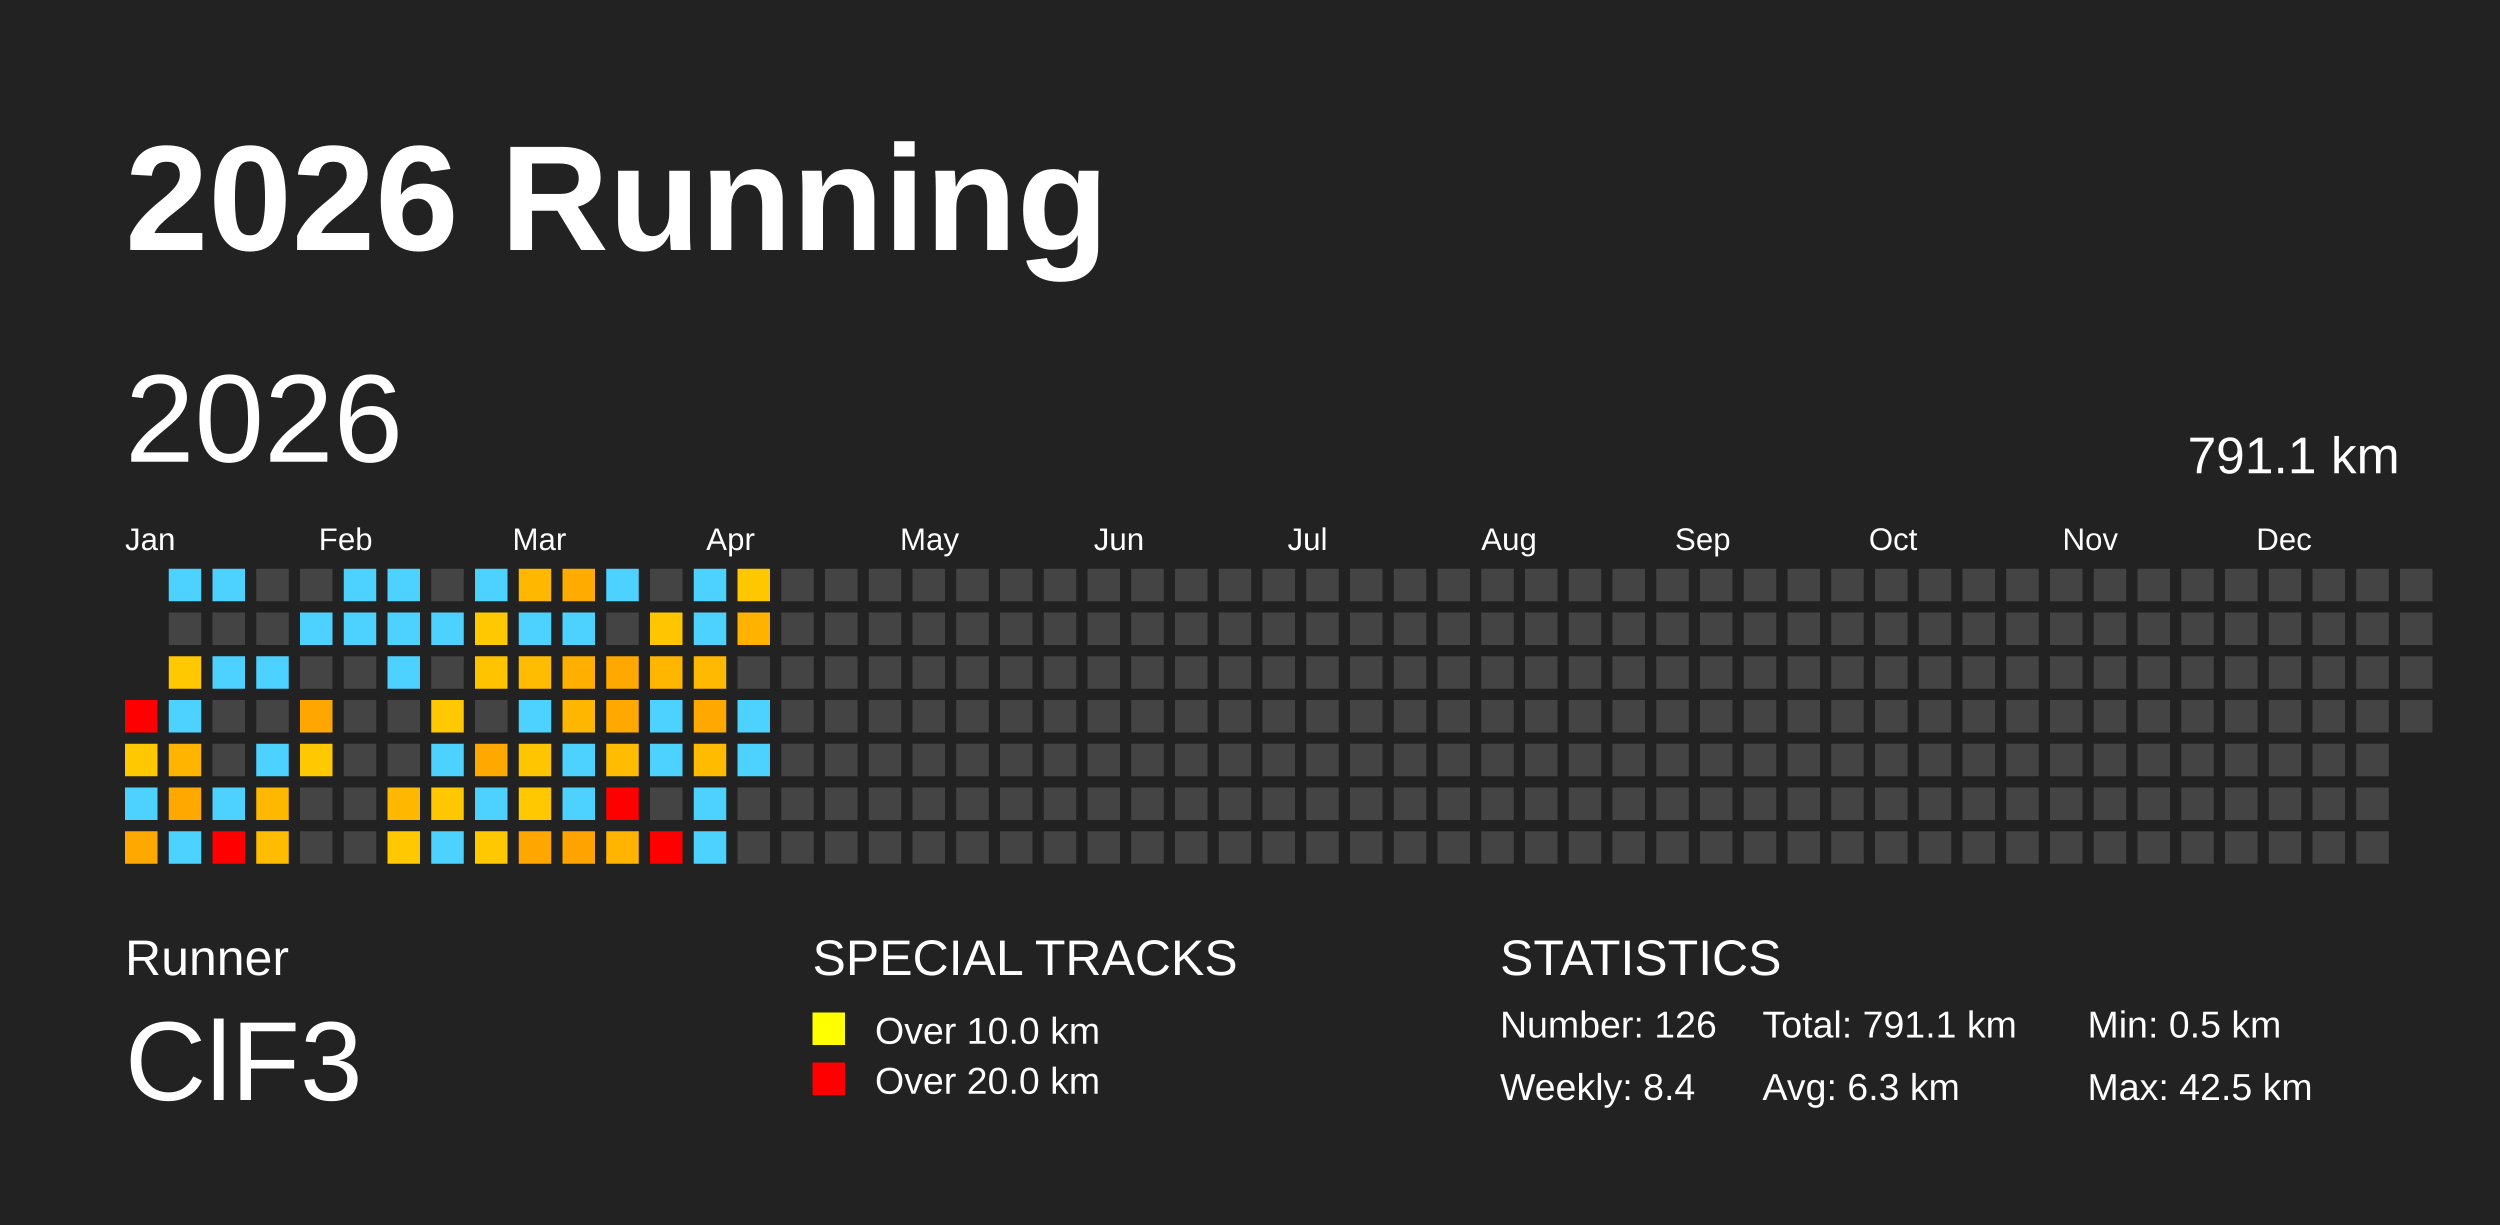
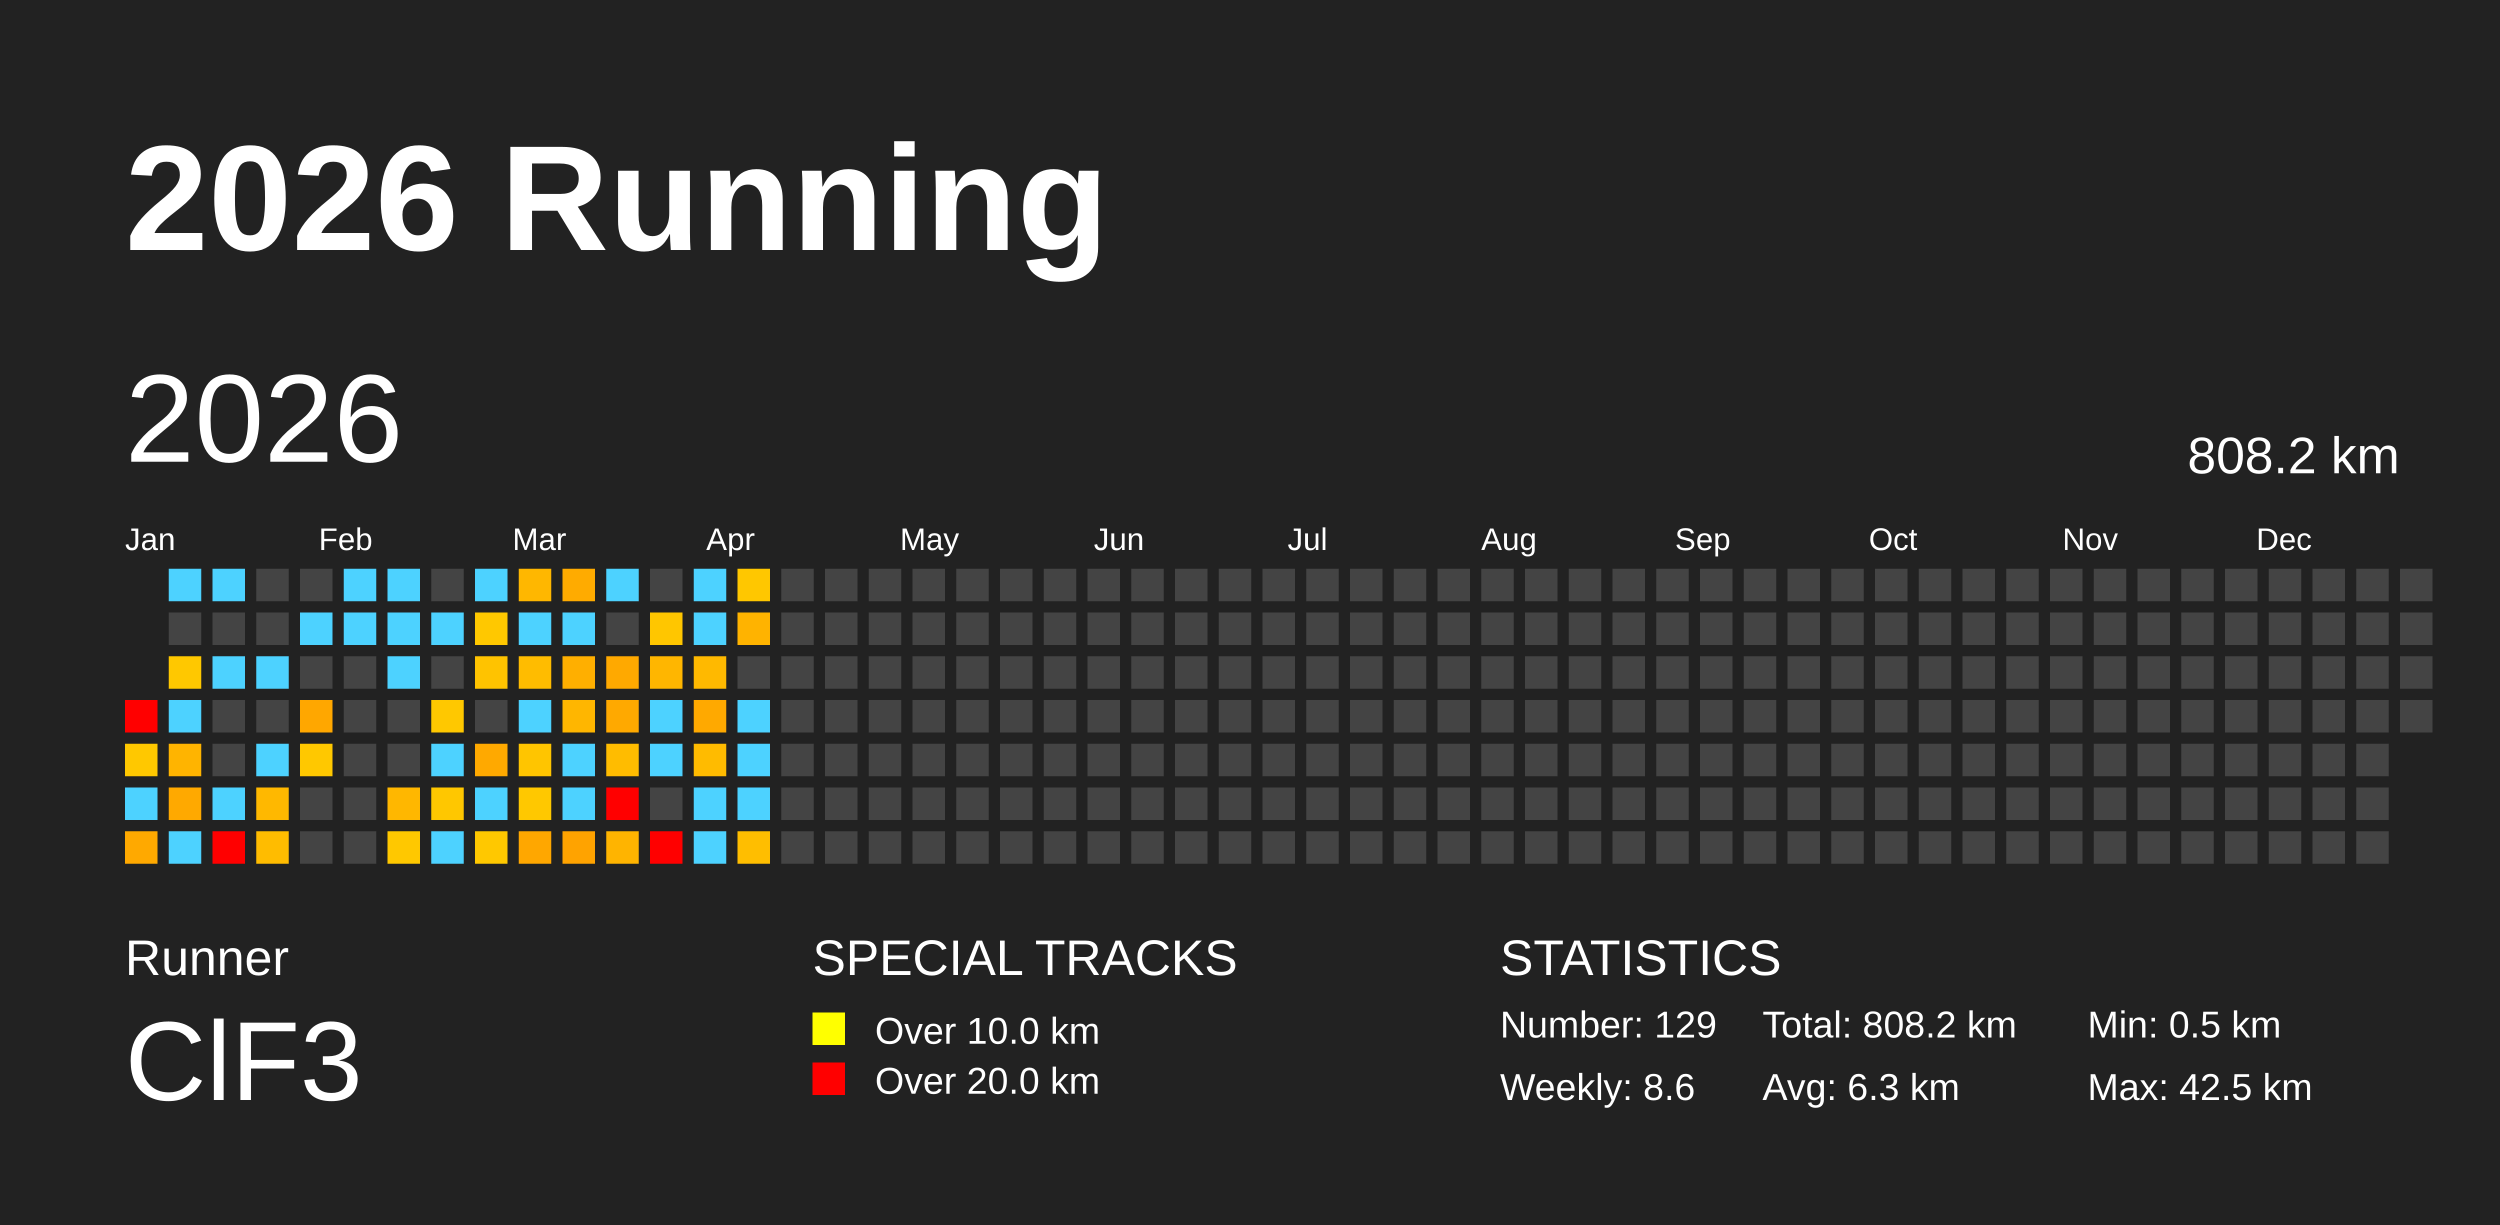
<svg xmlns="http://www.w3.org/2000/svg" baseProfile="full" height="98mm" version="1.1" viewBox="0,0,200,98" width="200mm">
  <defs />
  <rect fill="#222222" height="98" width="200" x="0" y="0" />
  <text fill="#FFFFFF" style="font-size:12px; font-family:Arial; font-weight:bold;" x="10" y="20">2026 Running</text>
  <text fill="#FFFFFF" style="font-size:4px; font-family:Arial" x="10" y="78">Runner</text>
  <text fill="#FFFFFF" style="font-size:9px; font-family:Arial" x="10" y="88">ClF3</text>
  <text fill="#FFFFFF" style="font-size:4px; font-family:Arial" x="65" y="78">SPECIAL TRACKS</text>
  <rect fill="yellow" height="2.6" width="2.6" x="65" y="81" />
  <text fill="#FFFFFF" style="font-size:3px; font-family:Arial" x="70" y="83.5">Over 10.0 km</text>
  <rect fill="red" height="2.6" width="2.6" x="65" y="85" />
  <text fill="#FFFFFF" style="font-size:3px; font-family:Arial" x="70" y="87.5">Over 20.0 km</text>
  <text fill="#FFFFFF" style="font-size:4px; font-family:Arial" x="120" y="78">STATISTICS</text>
-   <text fill="#FFFFFF" style="font-size:3px; font-family:Arial" x="120" y="83">Number: 126</text>
-   <text fill="#FFFFFF" style="font-size:3px; font-family:Arial" x="120" y="88">Weekly: 8.4</text>
-   <text fill="#FFFFFF" style="font-size:3px; font-family:Arial" x="141" y="83">Total: 791.1 km</text>
+   <text fill="#FFFFFF" style="font-size:3px; font-family:Arial" x="120" y="83">Number: 129</text>
+   <text fill="#FFFFFF" style="font-size:3px; font-family:Arial" x="120" y="88">Weekly: 8.6</text>
+   <text fill="#FFFFFF" style="font-size:3px; font-family:Arial" x="141" y="83">Total: 808.2 km</text>
  <text fill="#FFFFFF" style="font-size:3px; font-family:Arial" x="141" y="88">Avg: 6.3 km</text>
  <text fill="#FFFFFF" style="font-size:3px; font-family:Arial" x="167" y="83">Min: 0.5 km</text>
  <text fill="#FFFFFF" style="font-size:3px; font-family:Arial" x="167" y="88">Max: 42.5 km</text>
  <text dominant-baseline="hanging" fill="#FFFFFF" style="font-size:10.0px; font-family:Arial;" x="10" y="30">2026</text>
-   <text dominant-baseline="hanging" fill="#FFFFFF" style="font-size:4.125px; font-family:Arial;" x="175" y="35">791.1 km</text>
+   <text dominant-baseline="hanging" fill="#FFFFFF" style="font-size:4.125px; font-family:Arial;" x="175" y="35">808.2 km</text>
  <text fill="#FFFFFF" style="font-size:2.5px; font-family:Arial" x="10.0" y="44">Jan</text>
  <text fill="#FFFFFF" style="font-size:2.5px; font-family:Arial" x="25.5" y="44">Feb</text>
  <text fill="#FFFFFF" style="font-size:2.5px; font-family:Arial" x="41.0" y="44">Mar</text>
  <text fill="#FFFFFF" style="font-size:2.5px; font-family:Arial" x="56.5" y="44">Apr</text>
  <text fill="#FFFFFF" style="font-size:2.5px; font-family:Arial" x="72.0" y="44">May</text>
  <text fill="#FFFFFF" style="font-size:2.5px; font-family:Arial" x="87.5" y="44">Jun</text>
  <text fill="#FFFFFF" style="font-size:2.5px; font-family:Arial" x="103.0" y="44">Jul</text>
  <text fill="#FFFFFF" style="font-size:2.5px; font-family:Arial" x="118.5" y="44">Aug</text>
  <text fill="#FFFFFF" style="font-size:2.5px; font-family:Arial" x="134.0" y="44">Sep</text>
  <text fill="#FFFFFF" style="font-size:2.5px; font-family:Arial" x="149.5" y="44">Oct</text>
  <text fill="#FFFFFF" style="font-size:2.5px; font-family:Arial" x="165.0" y="44">Nov</text>
  <text fill="#FFFFFF" style="font-size:2.5px; font-family:Arial" x="180.5" y="44">Dec</text>
  <rect fill="red" height="2.6" width="2.6" x="10.0" y="56.0" />
  <rect fill="#ffc800" height="2.6" width="2.6" x="10.0" y="59.5" />
  <rect fill="#4dd2ff" height="2.6" width="2.6" x="10.0" y="63.0" />
  <rect fill="#ffa900" height="2.6" width="2.6" x="10.0" y="66.5" />
  <rect fill="#4dd2ff" height="2.6" width="2.6" x="13.5" y="45.5" />
  <rect fill="#444444" height="2.6" width="2.6" x="13.5" y="49.0" />
  <rect fill="#ffc800" height="2.6" width="2.6" x="13.5" y="52.5" />
  <rect fill="#4dd2ff" height="2.6" width="2.6" x="13.5" y="56.0" />
  <rect fill="#ffb400" height="2.6" width="2.6" x="13.5" y="59.5" />
  <rect fill="#ffa900" height="2.6" width="2.6" x="13.5" y="63.0" />
  <rect fill="#4dd2ff" height="2.6" width="2.6" x="13.5" y="66.5" />
  <rect fill="#4dd2ff" height="2.6" width="2.6" x="17.0" y="45.5" />
  <rect fill="#444444" height="2.6" width="2.6" x="17.0" y="49.0" />
  <rect fill="#4dd2ff" height="2.6" width="2.6" x="17.0" y="52.5" />
  <rect fill="#444444" height="2.6" width="2.6" x="17.0" y="56.0" />
  <rect fill="#444444" height="2.6" width="2.6" x="17.0" y="59.5" />
  <rect fill="#4dd2ff" height="2.6" width="2.6" x="17.0" y="63.0" />
  <rect fill="red" height="2.6" width="2.6" x="17.0" y="66.5" />
  <rect fill="#444444" height="2.6" width="2.6" x="20.5" y="45.5" />
  <rect fill="#444444" height="2.6" width="2.6" x="20.5" y="49.0" />
  <rect fill="#4dd2ff" height="2.6" width="2.6" x="20.5" y="52.5" />
  <rect fill="#444444" height="2.6" width="2.6" x="20.5" y="56.0" />
  <rect fill="#4dd2ff" height="2.6" width="2.6" x="20.5" y="59.5" />
  <rect fill="#ffb800" height="2.6" width="2.6" x="20.5" y="63.0" />
  <rect fill="#ffbc00" height="2.6" width="2.6" x="20.5" y="66.5" />
  <rect fill="#444444" height="2.6" width="2.6" x="24.0" y="45.5" />
  <rect fill="#4dd2ff" height="2.6" width="2.6" x="24.0" y="49.0" />
  <rect fill="#444444" height="2.6" width="2.6" x="24.0" y="52.5" />
  <rect fill="#ffa700" height="2.6" width="2.6" x="24.0" y="56.0" />
  <rect fill="#ffc800" height="2.6" width="2.6" x="24.0" y="59.5" />
  <rect fill="#444444" height="2.6" width="2.6" x="24.0" y="63.0" />
  <rect fill="#444444" height="2.6" width="2.6" x="24.0" y="66.5" />
  <rect fill="#4dd2ff" height="2.6" width="2.6" x="27.5" y="45.5" />
  <rect fill="#4dd2ff" height="2.6" width="2.6" x="27.5" y="49.0" />
  <rect fill="#444444" height="2.6" width="2.6" x="27.5" y="52.5" />
  <rect fill="#444444" height="2.6" width="2.6" x="27.5" y="56.0" />
  <rect fill="#444444" height="2.6" width="2.6" x="27.5" y="59.5" />
  <rect fill="#444444" height="2.6" width="2.6" x="27.5" y="63.0" />
  <rect fill="#444444" height="2.6" width="2.6" x="27.5" y="66.5" />
  <rect fill="#4dd2ff" height="2.6" width="2.6" x="31.0" y="45.5" />
  <rect fill="#4dd2ff" height="2.6" width="2.6" x="31.0" y="49.0" />
  <rect fill="#4dd2ff" height="2.6" width="2.6" x="31.0" y="52.5" />
  <rect fill="#444444" height="2.6" width="2.6" x="31.0" y="56.0" />
  <rect fill="#444444" height="2.6" width="2.6" x="31.0" y="59.5" />
  <rect fill="#ffb700" height="2.6" width="2.6" x="31.0" y="63.0" />
  <rect fill="#ffc800" height="2.6" width="2.6" x="31.0" y="66.5" />
  <rect fill="#444444" height="2.6" width="2.6" x="34.5" y="45.5" />
  <rect fill="#4dd2ff" height="2.6" width="2.6" x="34.5" y="49.0" />
  <rect fill="#444444" height="2.6" width="2.6" x="34.5" y="52.5" />
  <rect fill="#ffc800" height="2.6" width="2.6" x="34.5" y="56.0" />
  <rect fill="#4dd2ff" height="2.6" width="2.6" x="34.5" y="59.5" />
  <rect fill="#ffc700" height="2.6" width="2.6" x="34.5" y="63.0" />
  <rect fill="#4dd2ff" height="2.6" width="2.6" x="34.5" y="66.5" />
  <rect fill="#4dd2ff" height="2.6" width="2.6" x="38.0" y="45.5" />
  <rect fill="#ffc800" height="2.6" width="2.6" x="38.0" y="49.0" />
  <rect fill="#ffc300" height="2.6" width="2.6" x="38.0" y="52.5" />
  <rect fill="#444444" height="2.6" width="2.6" x="38.0" y="56.0" />
  <rect fill="#ffa900" height="2.6" width="2.6" x="38.0" y="59.5" />
  <rect fill="#4dd2ff" height="2.6" width="2.6" x="38.0" y="63.0" />
  <rect fill="#ffc800" height="2.6" width="2.6" x="38.0" y="66.5" />
  <rect fill="#ffb700" height="2.6" width="2.6" x="41.5" y="45.5" />
  <rect fill="#4dd2ff" height="2.6" width="2.6" x="41.5" y="49.0" />
  <rect fill="#ffbc00" height="2.6" width="2.6" x="41.5" y="52.5" />
  <rect fill="#4dd2ff" height="2.6" width="2.6" x="41.5" y="56.0" />
  <rect fill="#ffc500" height="2.6" width="2.6" x="41.5" y="59.5" />
  <rect fill="#ffc800" height="2.6" width="2.6" x="41.5" y="63.0" />
  <rect fill="#ffa700" height="2.6" width="2.6" x="41.5" y="66.5" />
  <rect fill="#ffab00" height="2.6" width="2.6" x="45.0" y="45.5" />
  <rect fill="#4dd2ff" height="2.6" width="2.6" x="45.0" y="49.0" />
  <rect fill="#ffaf00" height="2.6" width="2.6" x="45.0" y="52.5" />
  <rect fill="#ffb600" height="2.6" width="2.6" x="45.0" y="56.0" />
  <rect fill="#4dd2ff" height="2.6" width="2.6" x="45.0" y="59.5" />
  <rect fill="#4dd2ff" height="2.6" width="2.6" x="45.0" y="63.0" />
  <rect fill="#ffa300" height="2.6" width="2.6" x="45.0" y="66.5" />
  <rect fill="#4dd2ff" height="2.6" width="2.6" x="48.5" y="45.5" />
  <rect fill="#444444" height="2.6" width="2.6" x="48.5" y="49.0" />
  <rect fill="#ffa900" height="2.6" width="2.6" x="48.5" y="52.5" />
  <rect fill="#ffa900" height="2.6" width="2.6" x="48.5" y="56.0" />
  <rect fill="#ffbc00" height="2.6" width="2.6" x="48.5" y="59.5" />
  <rect fill="red" height="2.6" width="2.6" x="48.5" y="63.0" />
  <rect fill="#ffb400" height="2.6" width="2.6" x="48.5" y="66.5" />
  <rect fill="#444444" height="2.6" width="2.6" x="52.0" y="45.5" />
  <rect fill="#ffc600" height="2.6" width="2.6" x="52.0" y="49.0" />
  <rect fill="#ffb600" height="2.6" width="2.6" x="52.0" y="52.5" />
  <rect fill="#4dd2ff" height="2.6" width="2.6" x="52.0" y="56.0" />
  <rect fill="#4dd2ff" height="2.6" width="2.6" x="52.0" y="59.5" />
  <rect fill="#444444" height="2.6" width="2.6" x="52.0" y="63.0" />
  <rect fill="red" height="2.6" width="2.6" x="52.0" y="66.5" />
  <rect fill="#4dd2ff" height="2.6" width="2.6" x="55.5" y="45.5" />
  <rect fill="#4dd2ff" height="2.6" width="2.6" x="55.5" y="49.0" />
  <rect fill="#ffb900" height="2.6" width="2.6" x="55.5" y="52.5" />
  <rect fill="#ffa900" height="2.6" width="2.6" x="55.5" y="56.0" />
  <rect fill="#ffbb00" height="2.6" width="2.6" x="55.5" y="59.5" />
  <rect fill="#4dd2ff" height="2.6" width="2.6" x="55.5" y="63.0" />
  <rect fill="#4dd2ff" height="2.6" width="2.6" x="55.5" y="66.5" />
  <rect fill="#ffc700" height="2.6" width="2.6" x="59.0" y="45.5" />
  <rect fill="#ffb300" height="2.6" width="2.6" x="59.0" y="49.0" />
  <rect fill="#444444" height="2.6" width="2.6" x="59.0" y="52.5" />
  <rect fill="#4dd2ff" height="2.6" width="2.6" x="59.0" y="56.0" />
  <rect fill="#4dd2ff" height="2.6" width="2.6" x="59.0" y="59.5" />
-   <rect fill="#444444" height="2.6" width="2.6" x="59.0" y="63.0" />
-   <rect fill="#444444" height="2.6" width="2.6" x="59.0" y="66.5" />
+   <rect fill="#4dd2ff" height="2.6" width="2.6" x="59.0" y="63.0" />
+   <rect fill="#ffbe00" height="2.6" width="2.6" x="59.0" y="66.5" />
  <rect fill="#444444" height="2.6" width="2.6" x="62.5" y="45.5" />
  <rect fill="#444444" height="2.6" width="2.6" x="62.5" y="49.0" />
  <rect fill="#444444" height="2.6" width="2.6" x="62.5" y="52.5" />
  <rect fill="#444444" height="2.6" width="2.6" x="62.5" y="56.0" />
  <rect fill="#444444" height="2.6" width="2.6" x="62.5" y="59.5" />
  <rect fill="#444444" height="2.6" width="2.6" x="62.5" y="63.0" />
  <rect fill="#444444" height="2.6" width="2.6" x="62.5" y="66.5" />
  <rect fill="#444444" height="2.6" width="2.6" x="66.0" y="45.5" />
  <rect fill="#444444" height="2.6" width="2.6" x="66.0" y="49.0" />
  <rect fill="#444444" height="2.6" width="2.6" x="66.0" y="52.5" />
  <rect fill="#444444" height="2.6" width="2.6" x="66.0" y="56.0" />
  <rect fill="#444444" height="2.6" width="2.6" x="66.0" y="59.5" />
  <rect fill="#444444" height="2.6" width="2.6" x="66.0" y="63.0" />
  <rect fill="#444444" height="2.6" width="2.6" x="66.0" y="66.5" />
  <rect fill="#444444" height="2.6" width="2.6" x="69.5" y="45.5" />
  <rect fill="#444444" height="2.6" width="2.6" x="69.5" y="49.0" />
  <rect fill="#444444" height="2.6" width="2.6" x="69.5" y="52.5" />
  <rect fill="#444444" height="2.6" width="2.6" x="69.5" y="56.0" />
  <rect fill="#444444" height="2.6" width="2.6" x="69.5" y="59.5" />
  <rect fill="#444444" height="2.6" width="2.6" x="69.5" y="63.0" />
  <rect fill="#444444" height="2.6" width="2.6" x="69.5" y="66.5" />
  <rect fill="#444444" height="2.6" width="2.6" x="73.0" y="45.5" />
  <rect fill="#444444" height="2.6" width="2.6" x="73.0" y="49.0" />
  <rect fill="#444444" height="2.6" width="2.6" x="73.0" y="52.5" />
  <rect fill="#444444" height="2.6" width="2.6" x="73.0" y="56.0" />
  <rect fill="#444444" height="2.6" width="2.6" x="73.0" y="59.5" />
  <rect fill="#444444" height="2.6" width="2.6" x="73.0" y="63.0" />
  <rect fill="#444444" height="2.6" width="2.6" x="73.0" y="66.5" />
  <rect fill="#444444" height="2.6" width="2.6" x="76.5" y="45.5" />
  <rect fill="#444444" height="2.6" width="2.6" x="76.5" y="49.0" />
  <rect fill="#444444" height="2.6" width="2.6" x="76.5" y="52.5" />
  <rect fill="#444444" height="2.6" width="2.6" x="76.5" y="56.0" />
  <rect fill="#444444" height="2.6" width="2.6" x="76.5" y="59.5" />
  <rect fill="#444444" height="2.6" width="2.6" x="76.5" y="63.0" />
  <rect fill="#444444" height="2.6" width="2.6" x="76.5" y="66.5" />
  <rect fill="#444444" height="2.6" width="2.6" x="80.0" y="45.5" />
  <rect fill="#444444" height="2.6" width="2.6" x="80.0" y="49.0" />
  <rect fill="#444444" height="2.6" width="2.6" x="80.0" y="52.5" />
  <rect fill="#444444" height="2.6" width="2.6" x="80.0" y="56.0" />
  <rect fill="#444444" height="2.6" width="2.6" x="80.0" y="59.5" />
  <rect fill="#444444" height="2.6" width="2.6" x="80.0" y="63.0" />
  <rect fill="#444444" height="2.6" width="2.6" x="80.0" y="66.5" />
  <rect fill="#444444" height="2.6" width="2.6" x="83.5" y="45.5" />
  <rect fill="#444444" height="2.6" width="2.6" x="83.5" y="49.0" />
  <rect fill="#444444" height="2.6" width="2.6" x="83.5" y="52.5" />
  <rect fill="#444444" height="2.6" width="2.6" x="83.5" y="56.0" />
  <rect fill="#444444" height="2.6" width="2.6" x="83.5" y="59.5" />
  <rect fill="#444444" height="2.6" width="2.6" x="83.5" y="63.0" />
  <rect fill="#444444" height="2.6" width="2.6" x="83.5" y="66.5" />
  <rect fill="#444444" height="2.6" width="2.6" x="87.0" y="45.5" />
  <rect fill="#444444" height="2.6" width="2.6" x="87.0" y="49.0" />
  <rect fill="#444444" height="2.6" width="2.6" x="87.0" y="52.5" />
  <rect fill="#444444" height="2.6" width="2.6" x="87.0" y="56.0" />
  <rect fill="#444444" height="2.6" width="2.6" x="87.0" y="59.5" />
  <rect fill="#444444" height="2.6" width="2.6" x="87.0" y="63.0" />
  <rect fill="#444444" height="2.6" width="2.6" x="87.0" y="66.5" />
  <rect fill="#444444" height="2.6" width="2.6" x="90.5" y="45.5" />
  <rect fill="#444444" height="2.6" width="2.6" x="90.5" y="49.0" />
  <rect fill="#444444" height="2.6" width="2.6" x="90.5" y="52.5" />
  <rect fill="#444444" height="2.6" width="2.6" x="90.5" y="56.0" />
  <rect fill="#444444" height="2.6" width="2.6" x="90.5" y="59.5" />
  <rect fill="#444444" height="2.6" width="2.6" x="90.5" y="63.0" />
  <rect fill="#444444" height="2.6" width="2.6" x="90.5" y="66.5" />
  <rect fill="#444444" height="2.6" width="2.6" x="94.0" y="45.5" />
  <rect fill="#444444" height="2.6" width="2.6" x="94.0" y="49.0" />
  <rect fill="#444444" height="2.6" width="2.6" x="94.0" y="52.5" />
  <rect fill="#444444" height="2.6" width="2.6" x="94.0" y="56.0" />
  <rect fill="#444444" height="2.6" width="2.6" x="94.0" y="59.5" />
  <rect fill="#444444" height="2.6" width="2.6" x="94.0" y="63.0" />
  <rect fill="#444444" height="2.6" width="2.6" x="94.0" y="66.5" />
  <rect fill="#444444" height="2.6" width="2.6" x="97.5" y="45.5" />
  <rect fill="#444444" height="2.6" width="2.6" x="97.5" y="49.0" />
  <rect fill="#444444" height="2.6" width="2.6" x="97.5" y="52.5" />
  <rect fill="#444444" height="2.6" width="2.6" x="97.5" y="56.0" />
  <rect fill="#444444" height="2.6" width="2.6" x="97.5" y="59.5" />
  <rect fill="#444444" height="2.6" width="2.6" x="97.5" y="63.0" />
  <rect fill="#444444" height="2.6" width="2.6" x="97.5" y="66.5" />
  <rect fill="#444444" height="2.6" width="2.6" x="101.0" y="45.5" />
  <rect fill="#444444" height="2.6" width="2.6" x="101.0" y="49.0" />
  <rect fill="#444444" height="2.6" width="2.6" x="101.0" y="52.5" />
  <rect fill="#444444" height="2.6" width="2.6" x="101.0" y="56.0" />
  <rect fill="#444444" height="2.6" width="2.6" x="101.0" y="59.5" />
  <rect fill="#444444" height="2.6" width="2.6" x="101.0" y="63.0" />
  <rect fill="#444444" height="2.6" width="2.6" x="101.0" y="66.5" />
  <rect fill="#444444" height="2.6" width="2.6" x="104.5" y="45.5" />
  <rect fill="#444444" height="2.6" width="2.6" x="104.5" y="49.0" />
  <rect fill="#444444" height="2.6" width="2.6" x="104.5" y="52.5" />
  <rect fill="#444444" height="2.6" width="2.6" x="104.5" y="56.0" />
  <rect fill="#444444" height="2.6" width="2.6" x="104.5" y="59.5" />
  <rect fill="#444444" height="2.6" width="2.6" x="104.5" y="63.0" />
  <rect fill="#444444" height="2.6" width="2.6" x="104.5" y="66.5" />
  <rect fill="#444444" height="2.6" width="2.6" x="108.0" y="45.5" />
  <rect fill="#444444" height="2.6" width="2.6" x="108.0" y="49.0" />
  <rect fill="#444444" height="2.6" width="2.6" x="108.0" y="52.5" />
  <rect fill="#444444" height="2.6" width="2.6" x="108.0" y="56.0" />
  <rect fill="#444444" height="2.6" width="2.6" x="108.0" y="59.5" />
  <rect fill="#444444" height="2.6" width="2.6" x="108.0" y="63.0" />
  <rect fill="#444444" height="2.6" width="2.6" x="108.0" y="66.5" />
  <rect fill="#444444" height="2.6" width="2.6" x="111.5" y="45.5" />
  <rect fill="#444444" height="2.6" width="2.6" x="111.5" y="49.0" />
  <rect fill="#444444" height="2.6" width="2.6" x="111.5" y="52.5" />
  <rect fill="#444444" height="2.6" width="2.6" x="111.5" y="56.0" />
  <rect fill="#444444" height="2.6" width="2.6" x="111.5" y="59.5" />
  <rect fill="#444444" height="2.6" width="2.6" x="111.5" y="63.0" />
  <rect fill="#444444" height="2.6" width="2.6" x="111.5" y="66.5" />
  <rect fill="#444444" height="2.6" width="2.6" x="115.0" y="45.5" />
  <rect fill="#444444" height="2.6" width="2.6" x="115.0" y="49.0" />
  <rect fill="#444444" height="2.6" width="2.6" x="115.0" y="52.5" />
  <rect fill="#444444" height="2.6" width="2.6" x="115.0" y="56.0" />
  <rect fill="#444444" height="2.6" width="2.6" x="115.0" y="59.5" />
  <rect fill="#444444" height="2.6" width="2.6" x="115.0" y="63.0" />
  <rect fill="#444444" height="2.6" width="2.6" x="115.0" y="66.5" />
  <rect fill="#444444" height="2.6" width="2.6" x="118.5" y="45.5" />
  <rect fill="#444444" height="2.6" width="2.6" x="118.5" y="49.0" />
  <rect fill="#444444" height="2.6" width="2.6" x="118.5" y="52.5" />
  <rect fill="#444444" height="2.6" width="2.6" x="118.5" y="56.0" />
  <rect fill="#444444" height="2.6" width="2.6" x="118.5" y="59.5" />
  <rect fill="#444444" height="2.6" width="2.6" x="118.5" y="63.0" />
  <rect fill="#444444" height="2.6" width="2.6" x="118.5" y="66.5" />
  <rect fill="#444444" height="2.6" width="2.6" x="122.0" y="45.5" />
  <rect fill="#444444" height="2.6" width="2.6" x="122.0" y="49.0" />
  <rect fill="#444444" height="2.6" width="2.6" x="122.0" y="52.5" />
  <rect fill="#444444" height="2.6" width="2.6" x="122.0" y="56.0" />
  <rect fill="#444444" height="2.6" width="2.6" x="122.0" y="59.5" />
  <rect fill="#444444" height="2.6" width="2.6" x="122.0" y="63.0" />
  <rect fill="#444444" height="2.6" width="2.6" x="122.0" y="66.5" />
  <rect fill="#444444" height="2.6" width="2.6" x="125.5" y="45.5" />
  <rect fill="#444444" height="2.6" width="2.6" x="125.5" y="49.0" />
  <rect fill="#444444" height="2.6" width="2.6" x="125.5" y="52.5" />
  <rect fill="#444444" height="2.6" width="2.6" x="125.5" y="56.0" />
  <rect fill="#444444" height="2.6" width="2.6" x="125.5" y="59.5" />
  <rect fill="#444444" height="2.6" width="2.6" x="125.5" y="63.0" />
  <rect fill="#444444" height="2.6" width="2.6" x="125.5" y="66.5" />
  <rect fill="#444444" height="2.6" width="2.6" x="129.0" y="45.5" />
  <rect fill="#444444" height="2.6" width="2.6" x="129.0" y="49.0" />
  <rect fill="#444444" height="2.6" width="2.6" x="129.0" y="52.5" />
  <rect fill="#444444" height="2.6" width="2.6" x="129.0" y="56.0" />
  <rect fill="#444444" height="2.6" width="2.6" x="129.0" y="59.5" />
  <rect fill="#444444" height="2.6" width="2.6" x="129.0" y="63.0" />
  <rect fill="#444444" height="2.6" width="2.6" x="129.0" y="66.5" />
  <rect fill="#444444" height="2.6" width="2.6" x="132.5" y="45.5" />
  <rect fill="#444444" height="2.6" width="2.6" x="132.5" y="49.0" />
  <rect fill="#444444" height="2.6" width="2.6" x="132.5" y="52.5" />
  <rect fill="#444444" height="2.6" width="2.6" x="132.5" y="56.0" />
  <rect fill="#444444" height="2.6" width="2.6" x="132.5" y="59.5" />
  <rect fill="#444444" height="2.6" width="2.6" x="132.5" y="63.0" />
  <rect fill="#444444" height="2.6" width="2.6" x="132.5" y="66.5" />
  <rect fill="#444444" height="2.6" width="2.6" x="136.0" y="45.5" />
  <rect fill="#444444" height="2.6" width="2.6" x="136.0" y="49.0" />
  <rect fill="#444444" height="2.6" width="2.6" x="136.0" y="52.5" />
  <rect fill="#444444" height="2.6" width="2.6" x="136.0" y="56.0" />
  <rect fill="#444444" height="2.6" width="2.6" x="136.0" y="59.5" />
  <rect fill="#444444" height="2.6" width="2.6" x="136.0" y="63.0" />
  <rect fill="#444444" height="2.6" width="2.6" x="136.0" y="66.5" />
  <rect fill="#444444" height="2.6" width="2.6" x="139.5" y="45.5" />
  <rect fill="#444444" height="2.6" width="2.6" x="139.5" y="49.0" />
  <rect fill="#444444" height="2.6" width="2.6" x="139.5" y="52.5" />
  <rect fill="#444444" height="2.6" width="2.6" x="139.5" y="56.0" />
  <rect fill="#444444" height="2.6" width="2.6" x="139.5" y="59.5" />
  <rect fill="#444444" height="2.6" width="2.6" x="139.5" y="63.0" />
  <rect fill="#444444" height="2.6" width="2.6" x="139.5" y="66.5" />
  <rect fill="#444444" height="2.6" width="2.6" x="143.0" y="45.5" />
  <rect fill="#444444" height="2.6" width="2.6" x="143.0" y="49.0" />
  <rect fill="#444444" height="2.6" width="2.6" x="143.0" y="52.5" />
  <rect fill="#444444" height="2.6" width="2.6" x="143.0" y="56.0" />
  <rect fill="#444444" height="2.6" width="2.6" x="143.0" y="59.5" />
  <rect fill="#444444" height="2.6" width="2.6" x="143.0" y="63.0" />
  <rect fill="#444444" height="2.6" width="2.6" x="143.0" y="66.5" />
  <rect fill="#444444" height="2.6" width="2.6" x="146.5" y="45.5" />
  <rect fill="#444444" height="2.6" width="2.6" x="146.5" y="49.0" />
  <rect fill="#444444" height="2.6" width="2.6" x="146.5" y="52.5" />
  <rect fill="#444444" height="2.6" width="2.6" x="146.5" y="56.0" />
  <rect fill="#444444" height="2.6" width="2.6" x="146.5" y="59.5" />
  <rect fill="#444444" height="2.6" width="2.6" x="146.5" y="63.0" />
  <rect fill="#444444" height="2.6" width="2.6" x="146.5" y="66.5" />
  <rect fill="#444444" height="2.6" width="2.6" x="150.0" y="45.5" />
  <rect fill="#444444" height="2.6" width="2.6" x="150.0" y="49.0" />
  <rect fill="#444444" height="2.6" width="2.6" x="150.0" y="52.5" />
  <rect fill="#444444" height="2.6" width="2.6" x="150.0" y="56.0" />
  <rect fill="#444444" height="2.6" width="2.6" x="150.0" y="59.5" />
  <rect fill="#444444" height="2.6" width="2.6" x="150.0" y="63.0" />
  <rect fill="#444444" height="2.6" width="2.6" x="150.0" y="66.5" />
  <rect fill="#444444" height="2.6" width="2.6" x="153.5" y="45.5" />
  <rect fill="#444444" height="2.6" width="2.6" x="153.5" y="49.0" />
  <rect fill="#444444" height="2.6" width="2.6" x="153.5" y="52.5" />
  <rect fill="#444444" height="2.6" width="2.6" x="153.5" y="56.0" />
  <rect fill="#444444" height="2.6" width="2.6" x="153.5" y="59.5" />
  <rect fill="#444444" height="2.6" width="2.6" x="153.5" y="63.0" />
  <rect fill="#444444" height="2.6" width="2.6" x="153.5" y="66.5" />
  <rect fill="#444444" height="2.6" width="2.6" x="157.0" y="45.5" />
  <rect fill="#444444" height="2.6" width="2.6" x="157.0" y="49.0" />
  <rect fill="#444444" height="2.6" width="2.6" x="157.0" y="52.5" />
  <rect fill="#444444" height="2.6" width="2.6" x="157.0" y="56.0" />
  <rect fill="#444444" height="2.6" width="2.6" x="157.0" y="59.5" />
  <rect fill="#444444" height="2.6" width="2.6" x="157.0" y="63.0" />
  <rect fill="#444444" height="2.6" width="2.6" x="157.0" y="66.5" />
  <rect fill="#444444" height="2.6" width="2.6" x="160.5" y="45.5" />
  <rect fill="#444444" height="2.6" width="2.6" x="160.5" y="49.0" />
  <rect fill="#444444" height="2.6" width="2.6" x="160.5" y="52.5" />
  <rect fill="#444444" height="2.6" width="2.6" x="160.5" y="56.0" />
  <rect fill="#444444" height="2.6" width="2.6" x="160.5" y="59.5" />
  <rect fill="#444444" height="2.6" width="2.6" x="160.5" y="63.0" />
  <rect fill="#444444" height="2.6" width="2.6" x="160.5" y="66.5" />
  <rect fill="#444444" height="2.6" width="2.6" x="164.0" y="45.5" />
  <rect fill="#444444" height="2.6" width="2.6" x="164.0" y="49.0" />
  <rect fill="#444444" height="2.6" width="2.6" x="164.0" y="52.5" />
  <rect fill="#444444" height="2.6" width="2.6" x="164.0" y="56.0" />
  <rect fill="#444444" height="2.6" width="2.6" x="164.0" y="59.5" />
  <rect fill="#444444" height="2.6" width="2.6" x="164.0" y="63.0" />
  <rect fill="#444444" height="2.6" width="2.6" x="164.0" y="66.5" />
  <rect fill="#444444" height="2.6" width="2.6" x="167.5" y="45.5" />
  <rect fill="#444444" height="2.6" width="2.6" x="167.5" y="49.0" />
  <rect fill="#444444" height="2.6" width="2.6" x="167.5" y="52.5" />
  <rect fill="#444444" height="2.6" width="2.6" x="167.5" y="56.0" />
  <rect fill="#444444" height="2.6" width="2.6" x="167.5" y="59.5" />
  <rect fill="#444444" height="2.6" width="2.6" x="167.5" y="63.0" />
  <rect fill="#444444" height="2.6" width="2.6" x="167.5" y="66.5" />
  <rect fill="#444444" height="2.6" width="2.6" x="171.0" y="45.5" />
  <rect fill="#444444" height="2.6" width="2.6" x="171.0" y="49.0" />
  <rect fill="#444444" height="2.6" width="2.6" x="171.0" y="52.5" />
  <rect fill="#444444" height="2.6" width="2.6" x="171.0" y="56.0" />
  <rect fill="#444444" height="2.6" width="2.6" x="171.0" y="59.5" />
  <rect fill="#444444" height="2.6" width="2.6" x="171.0" y="63.0" />
  <rect fill="#444444" height="2.6" width="2.6" x="171.0" y="66.5" />
  <rect fill="#444444" height="2.6" width="2.6" x="174.5" y="45.5" />
  <rect fill="#444444" height="2.6" width="2.6" x="174.5" y="49.0" />
  <rect fill="#444444" height="2.6" width="2.6" x="174.5" y="52.5" />
  <rect fill="#444444" height="2.6" width="2.6" x="174.5" y="56.0" />
  <rect fill="#444444" height="2.6" width="2.6" x="174.5" y="59.5" />
  <rect fill="#444444" height="2.6" width="2.6" x="174.5" y="63.0" />
  <rect fill="#444444" height="2.6" width="2.6" x="174.5" y="66.5" />
  <rect fill="#444444" height="2.6" width="2.6" x="178.0" y="45.5" />
  <rect fill="#444444" height="2.6" width="2.6" x="178.0" y="49.0" />
  <rect fill="#444444" height="2.6" width="2.6" x="178.0" y="52.5" />
  <rect fill="#444444" height="2.6" width="2.6" x="178.0" y="56.0" />
  <rect fill="#444444" height="2.6" width="2.6" x="178.0" y="59.5" />
  <rect fill="#444444" height="2.6" width="2.6" x="178.0" y="63.0" />
  <rect fill="#444444" height="2.6" width="2.6" x="178.0" y="66.5" />
  <rect fill="#444444" height="2.6" width="2.6" x="181.5" y="45.5" />
  <rect fill="#444444" height="2.6" width="2.6" x="181.5" y="49.0" />
  <rect fill="#444444" height="2.6" width="2.6" x="181.5" y="52.5" />
  <rect fill="#444444" height="2.6" width="2.6" x="181.5" y="56.0" />
  <rect fill="#444444" height="2.6" width="2.6" x="181.5" y="59.5" />
  <rect fill="#444444" height="2.6" width="2.6" x="181.5" y="63.0" />
  <rect fill="#444444" height="2.6" width="2.6" x="181.5" y="66.5" />
  <rect fill="#444444" height="2.6" width="2.6" x="185.0" y="45.5" />
  <rect fill="#444444" height="2.6" width="2.6" x="185.0" y="49.0" />
  <rect fill="#444444" height="2.6" width="2.6" x="185.0" y="52.5" />
  <rect fill="#444444" height="2.6" width="2.6" x="185.0" y="56.0" />
  <rect fill="#444444" height="2.6" width="2.6" x="185.0" y="59.5" />
  <rect fill="#444444" height="2.6" width="2.6" x="185.0" y="63.0" />
  <rect fill="#444444" height="2.6" width="2.6" x="185.0" y="66.5" />
  <rect fill="#444444" height="2.6" width="2.6" x="188.5" y="45.5" />
  <rect fill="#444444" height="2.6" width="2.6" x="188.5" y="49.0" />
  <rect fill="#444444" height="2.6" width="2.6" x="188.5" y="52.5" />
  <rect fill="#444444" height="2.6" width="2.6" x="188.5" y="56.0" />
  <rect fill="#444444" height="2.6" width="2.6" x="188.5" y="59.5" />
  <rect fill="#444444" height="2.6" width="2.6" x="188.5" y="63.0" />
  <rect fill="#444444" height="2.6" width="2.6" x="188.5" y="66.5" />
  <rect fill="#444444" height="2.6" width="2.6" x="192.0" y="45.5" />
  <rect fill="#444444" height="2.6" width="2.6" x="192.0" y="49.0" />
  <rect fill="#444444" height="2.6" width="2.6" x="192.0" y="52.5" />
  <rect fill="#444444" height="2.6" width="2.6" x="192.0" y="56.0" />
</svg>
